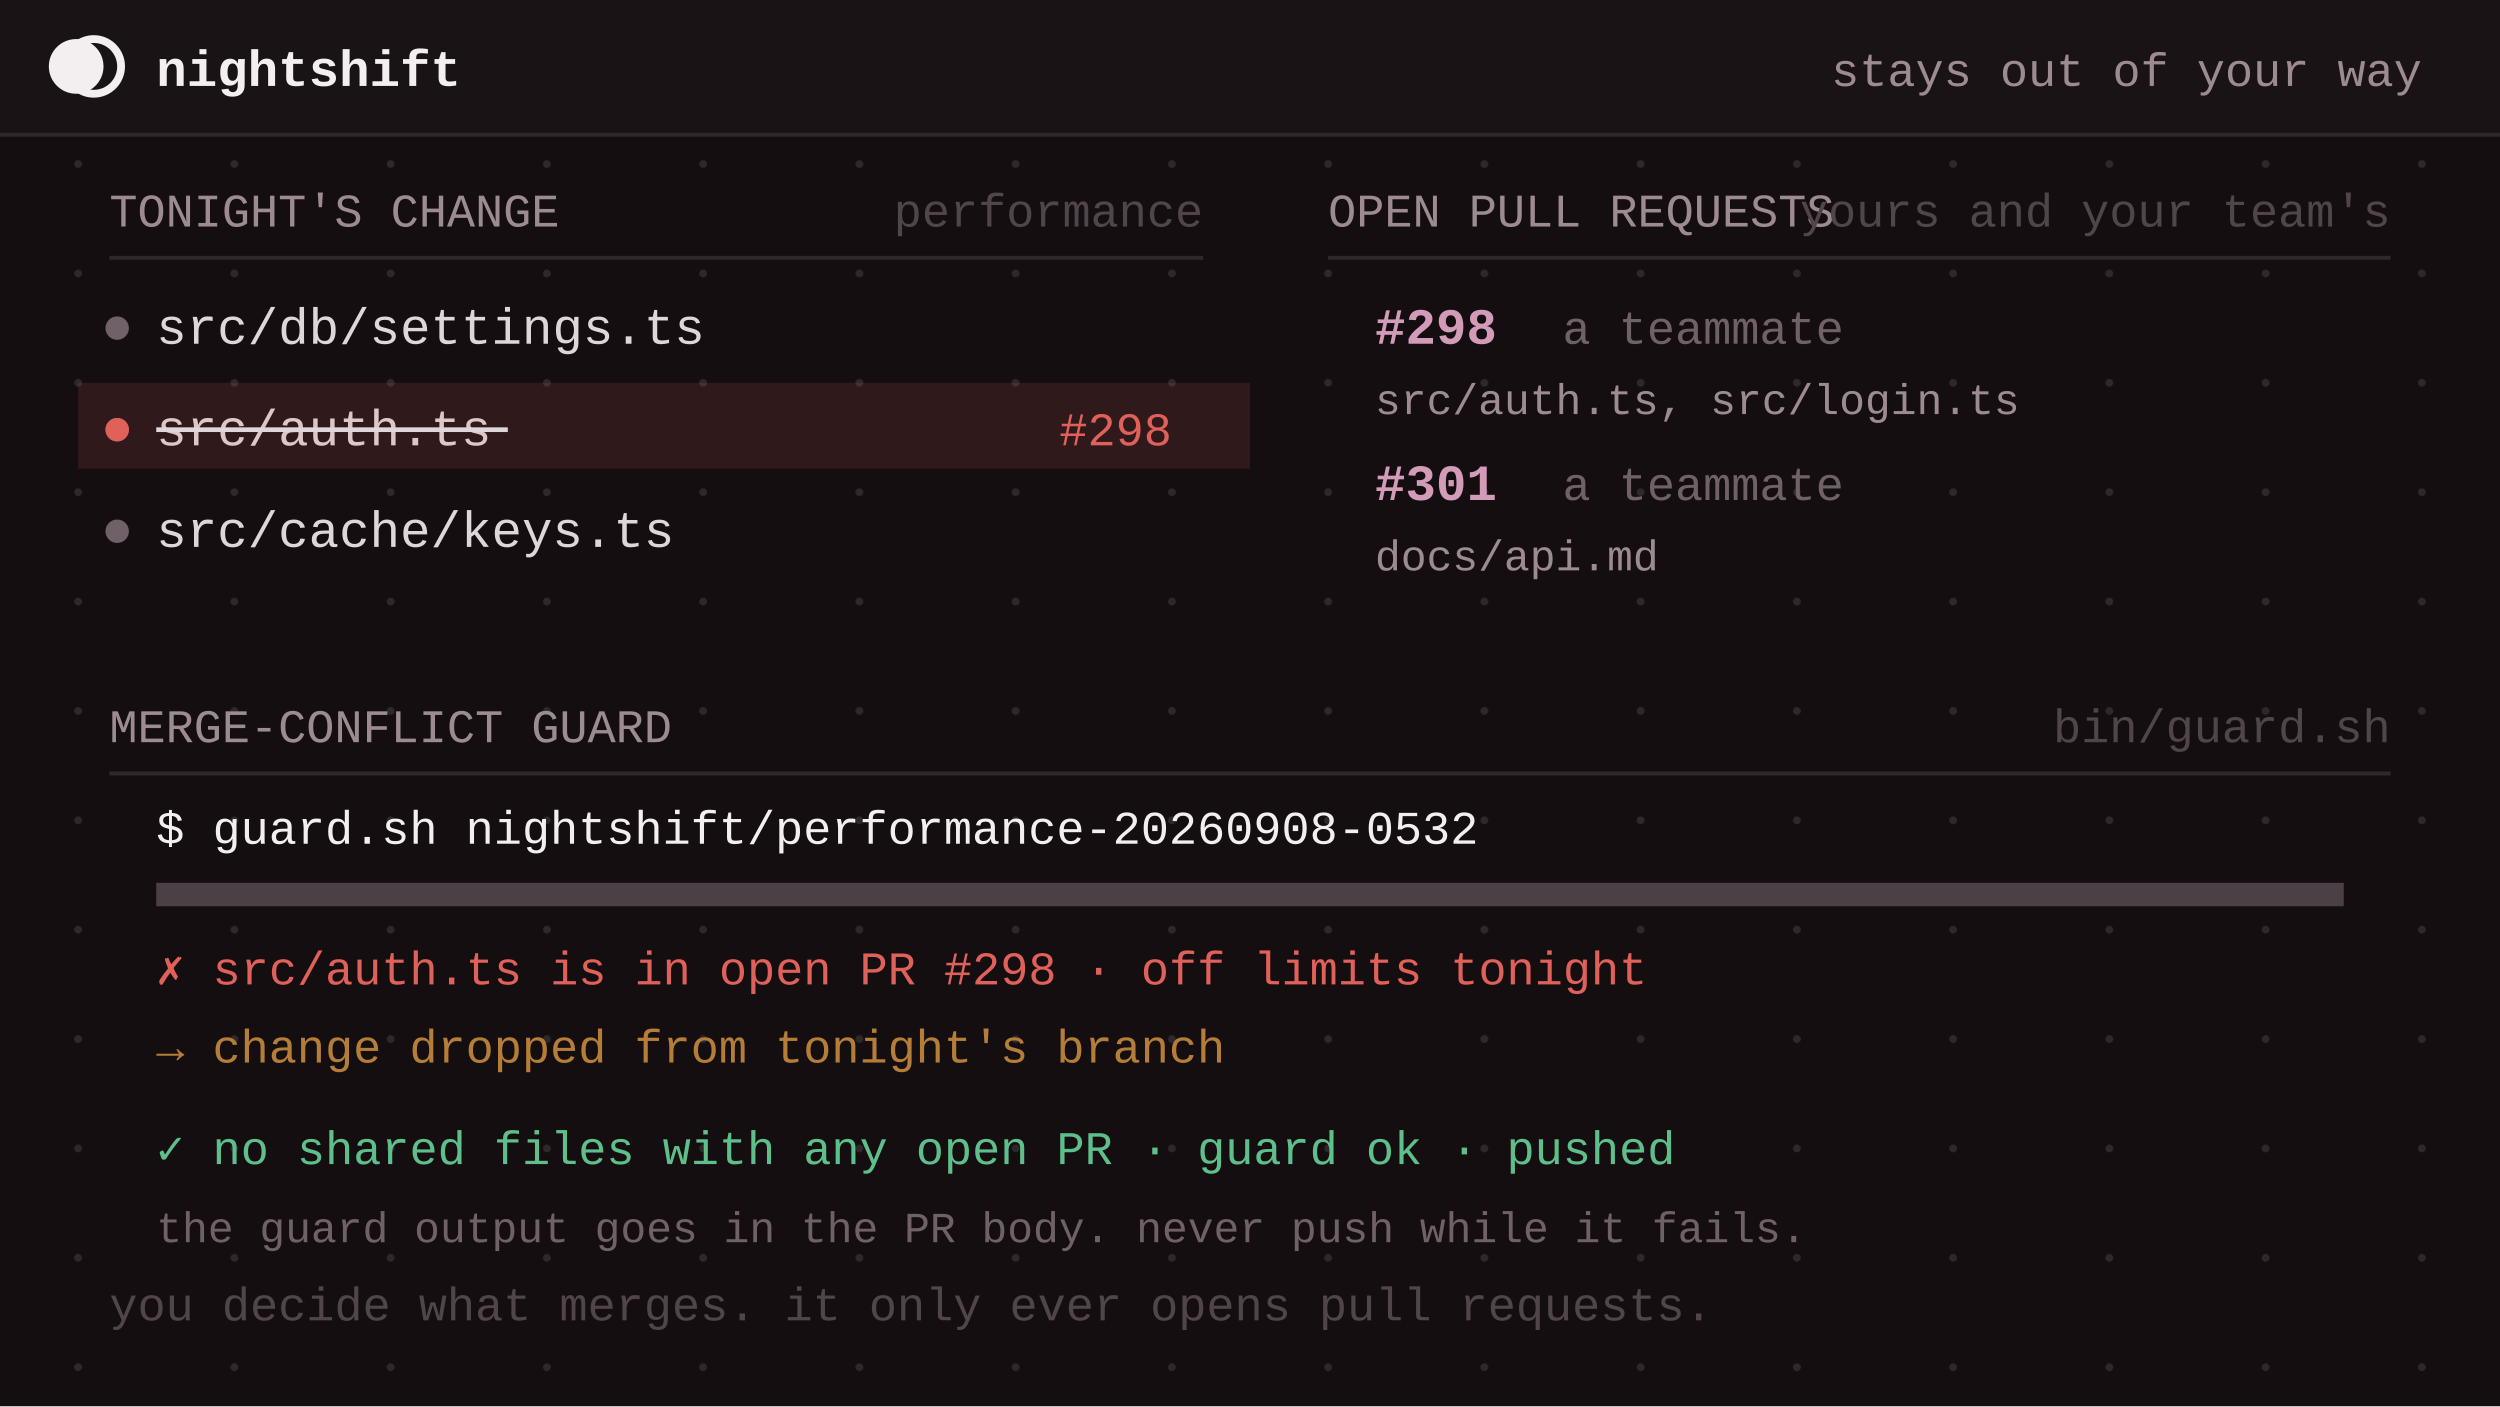
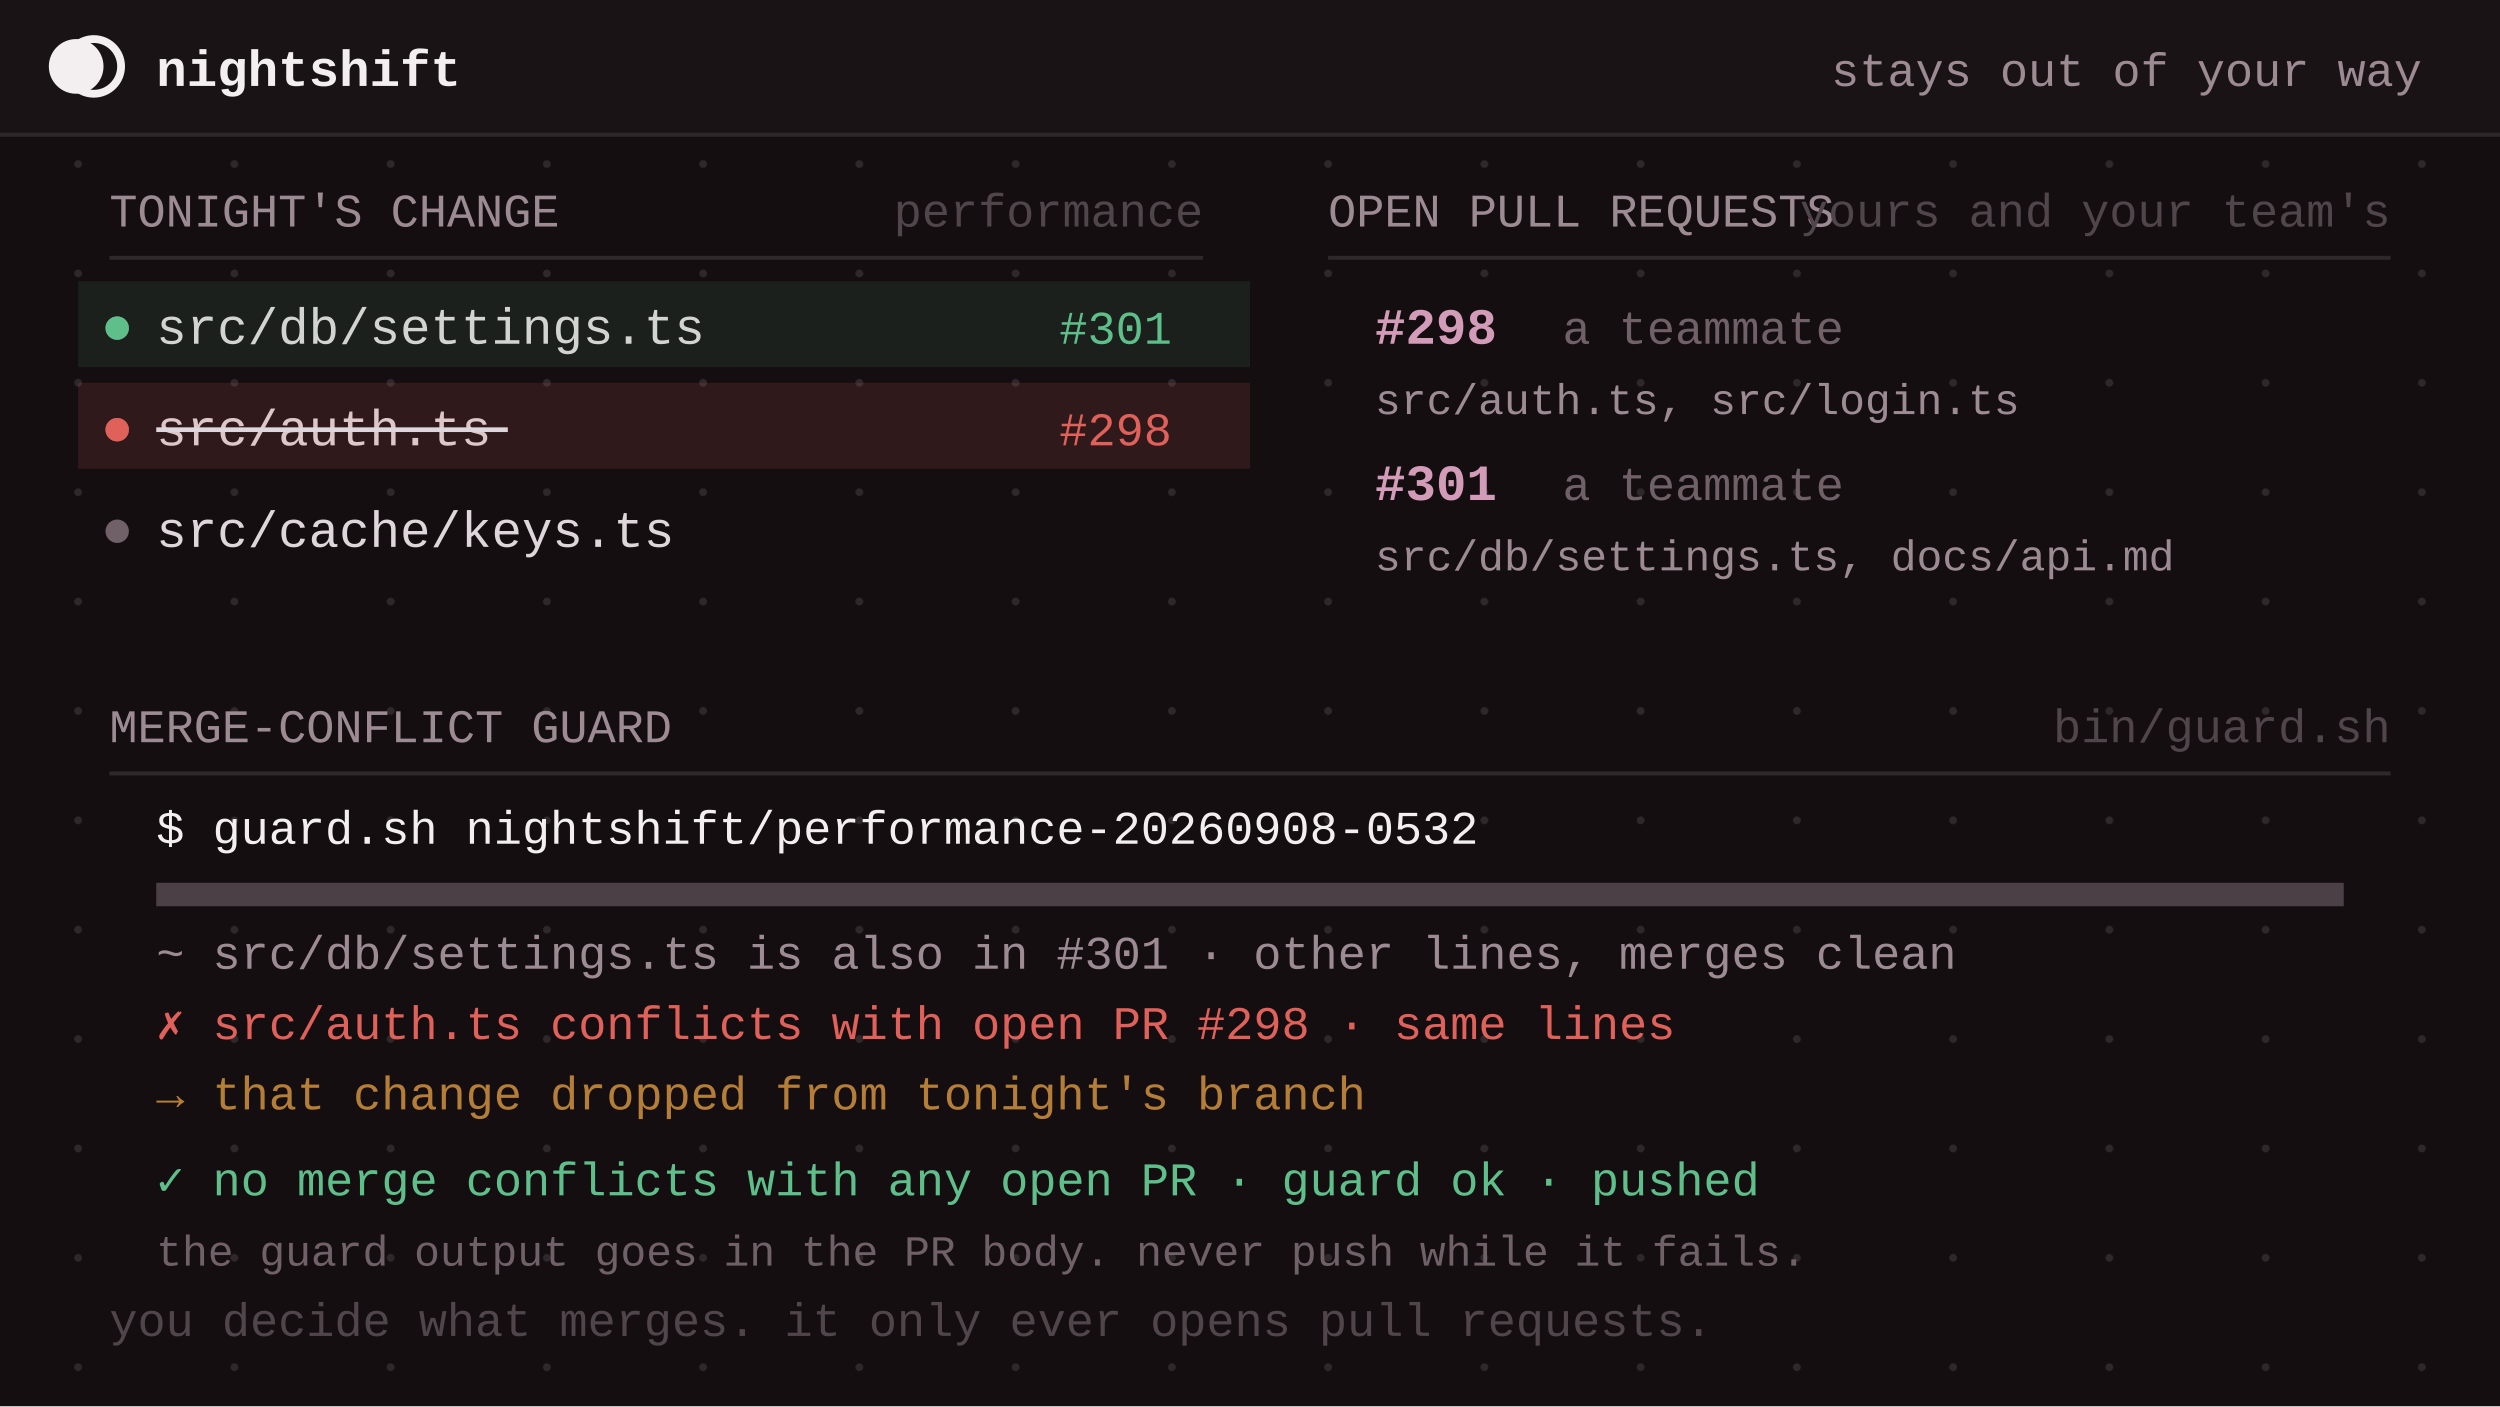
<svg xmlns="http://www.w3.org/2000/svg" viewBox="0 0 640 360" width="640" height="360" role="img" aria-label="stays out of your way">
  <style>
- .a1{animation:kf-a1 14.0s infinite both}@keyframes kf-a1{0%,4.21%{opacity:0;transform:translate(0,4px)}6.79%,100%{opacity:1;transform:translate(0,0)}}
- .a2{animation:kf-a2 14.0s infinite both}@keyframes kf-a2{0%,4.21%{opacity:0;transform:translate(0,0px)}6.79%,100%{opacity:1;transform:translate(0,0)}}
- .a3{animation:kf-a3 14.0s infinite both}@keyframes kf-a3{0%,7.07%{opacity:0;transform:translate(0,4px)}9.64%,100%{opacity:1;transform:translate(0,0)}}
- .a4{animation:kf-a4 14.0s infinite both}@keyframes kf-a4{0%,7.07%{opacity:0;transform:translate(0,0px)}9.64%,100%{opacity:1;transform:translate(0,0)}}
- .a5{animation:kf-a5 14.0s infinite both}@keyframes kf-a5{0%,9.93%{opacity:0;transform:translate(0,4px)}12.50%,100%{opacity:1;transform:translate(0,0)}}
- .a6{animation:kf-a6 14.0s infinite both}@keyframes kf-a6{0%,9.93%{opacity:0;transform:translate(0,0px)}12.50%,100%{opacity:1;transform:translate(0,0)}}
- .a7{animation:kf-a7 14.0s infinite both}@keyframes kf-a7{0%,8.50%{opacity:0;transform:translate(0,4px)}11.07%,100%{opacity:1;transform:translate(0,0)}}
- .a8{animation:kf-a8 14.0s infinite both}@keyframes kf-a8{0%,11.36%{opacity:0;transform:translate(0,4px)}13.93%,100%{opacity:1;transform:translate(0,0)}}
- .a9{animation:kf-a9 14.0s infinite both}@keyframes kf-a9{0%,21.36%{opacity:0;transform:translate(0,4px)}23.93%,100%{opacity:1;transform:translate(0,0)}}
- .g10{animation:kf-g10 14.0s linear infinite both;transform-box:fill-box;transform-origin:left center}@keyframes kf-g10{0%,22.79%{transform:scaleX(0)}35.71%,100%{transform:scaleX(1)}}
- .a11{animation:kf-a11 14.0s infinite both}@keyframes kf-a11{0%,37.07%{opacity:0;transform:translate(0,4px)}39.64%,100%{opacity:1;transform:translate(0,0)}}
- .a12{animation:kf-a12 14.0s infinite both}@keyframes kf-a12{0%,48.50%{opacity:0;transform:translate(0,4px)}51.07%,100%{opacity:1;transform:translate(0,0)}}
- .a13{animation:kf-a13 14.0s infinite both}@keyframes kf-a13{0%,59.93%{opacity:0;transform:translate(0,4px)}62.50%,100%{opacity:1;transform:translate(0,0)}}
- .a14{animation:kf-a14 14.0s infinite both}@keyframes kf-a14{0%,67.07%{opacity:0;transform:translate(0,4px)}69.64%,100%{opacity:1;transform:translate(0,0)}}
- .a15{animation:kf-a15 14.0s infinite both}@keyframes kf-a15{0%,74.21%{opacity:0;transform:translate(0,4px)}76.79%,100%{opacity:1;transform:translate(0,0)}}
+ .a1{animation:kf-a1 15.0s infinite both}@keyframes kf-a1{0%,3.93%{opacity:0;transform:translate(0,4px)}6.33%,100%{opacity:1;transform:translate(0,0)}}
+ .a2{animation:kf-a2 15.0s infinite both}@keyframes kf-a2{0%,3.93%{opacity:0;transform:translate(0,0px)}6.33%,100%{opacity:1;transform:translate(0,0)}}
+ .a3{animation:kf-a3 15.0s infinite both}@keyframes kf-a3{0%,6.60%{opacity:0;transform:translate(0,4px)}9.00%,100%{opacity:1;transform:translate(0,0)}}
+ .a4{animation:kf-a4 15.0s infinite both}@keyframes kf-a4{0%,6.60%{opacity:0;transform:translate(0,0px)}9.00%,100%{opacity:1;transform:translate(0,0)}}
+ .a5{animation:kf-a5 15.0s infinite both}@keyframes kf-a5{0%,9.27%{opacity:0;transform:translate(0,4px)}11.67%,100%{opacity:1;transform:translate(0,0)}}
+ .a6{animation:kf-a6 15.0s infinite both}@keyframes kf-a6{0%,9.27%{opacity:0;transform:translate(0,0px)}11.67%,100%{opacity:1;transform:translate(0,0)}}
+ .a7{animation:kf-a7 15.0s infinite both}@keyframes kf-a7{0%,7.93%{opacity:0;transform:translate(0,4px)}10.33%,100%{opacity:1;transform:translate(0,0)}}
+ .a8{animation:kf-a8 15.0s infinite both}@keyframes kf-a8{0%,10.60%{opacity:0;transform:translate(0,4px)}13.00%,100%{opacity:1;transform:translate(0,0)}}
+ .a9{animation:kf-a9 15.0s infinite both}@keyframes kf-a9{0%,19.93%{opacity:0;transform:translate(0,4px)}22.33%,100%{opacity:1;transform:translate(0,0)}}
+ .g10{animation:kf-g10 15.0s linear infinite both;transform-box:fill-box;transform-origin:left center}@keyframes kf-g10{0%,21.27%{transform:scaleX(0)}33.33%,100%{transform:scaleX(1)}}
+ .a11{animation:kf-a11 15.0s infinite both}@keyframes kf-a11{0%,34.60%{opacity:0;transform:translate(0,4px)}37.00%,100%{opacity:1;transform:translate(0,0)}}
+ .a12{animation:kf-a12 15.0s infinite both}@keyframes kf-a12{0%,43.93%{opacity:0;transform:translate(0,4px)}46.33%,100%{opacity:1;transform:translate(0,0)}}
+ .a13{animation:kf-a13 15.0s infinite both}@keyframes kf-a13{0%,53.27%{opacity:0;transform:translate(0,4px)}55.67%,100%{opacity:1;transform:translate(0,0)}}
+ .a14{animation:kf-a14 15.0s infinite both}@keyframes kf-a14{0%,62.60%{opacity:0;transform:translate(0,4px)}65.00%,100%{opacity:1;transform:translate(0,0)}}
+ .a15{animation:kf-a15 15.0s infinite both}@keyframes kf-a15{0%,69.27%{opacity:0;transform:translate(0,4px)}71.67%,100%{opacity:1;transform:translate(0,0)}}
+ .a16{animation:kf-a16 15.0s infinite both}@keyframes kf-a16{0%,75.93%{opacity:0;transform:translate(0,4px)}78.33%,100%{opacity:1;transform:translate(0,0)}}
</style>
  <rect width="640" height="360" fill="#140e11" />
  <defs>
    <pattern id="dots" width="40" height="28" patternUnits="userSpaceOnUse">
      <circle cx="20" cy="14" r="1" fill="#2e282b" />
    </pattern>
    <clipPath id="moonclip">
      <circle cx="0" cy="0" r="9" />
    </clipPath>
  </defs>
  <rect width="640" height="360" fill="url(#dots)" />
  <rect x="0" y="0" width="640" height="34" fill="#1a1316" />
  <line x1="0" y1="34.5" x2="640" y2="34.5" stroke="#2e282b" />
  <g transform="translate(24,17)">
    <circle r="7" fill="none" stroke="#f3eef0" stroke-width="2" />
    <circle r="7" fill="#f3eef0" clip-path="url(#moonclip)" transform="translate(-4.5,0)" />
  </g>
  <text x="40" y="22" font-family="'Share Tech Mono', ui-monospace, SFMono-Regular, Menlo, Consolas, 'Liberation Mono', monospace" font-size="13" font-weight="600" fill="#f3eef0" text-anchor="start" class="" style="white-space:pre">nightshift</text>
  <text x="620" y="22" font-family="'Share Tech Mono', ui-monospace, SFMono-Regular, Menlo, Consolas, 'Liberation Mono', monospace" font-size="12" font-weight="400" fill="#9d8b93" text-anchor="end" class="" style="white-space:pre">stays out of your way</text>
  <text x="28" y="58" font-family="'Share Tech Mono', ui-monospace, SFMono-Regular, Menlo, Consolas, 'Liberation Mono', monospace" font-size="12" font-weight="400" fill="#9d8b93" text-anchor="start" class="" style="white-space:pre">TONIGHT'S CHANGE</text>
  <text x="308" y="58" font-family="'Share Tech Mono', ui-monospace, SFMono-Regular, Menlo, Consolas, 'Liberation Mono', monospace" font-size="12" font-weight="400" fill="#4f454a" text-anchor="end" class="" style="white-space:pre">performance</text>
  <line x1="28" y1="66" x2="308" y2="66" stroke="#2e282b" />
  <text x="40" y="88" font-family="'Share Tech Mono', ui-monospace, SFMono-Regular, Menlo, Consolas, 'Liberation Mono', monospace" font-size="13" font-weight="400" fill="#ded6da" text-anchor="start" class="a1" style="white-space:pre">src/db/settings.ts</text>
  <circle cx="30" cy="84" r="3" fill="#6f6167" class="a2" />
  <text x="40" y="114" font-family="'Share Tech Mono', ui-monospace, SFMono-Regular, Menlo, Consolas, 'Liberation Mono', monospace" font-size="13" font-weight="400" fill="#ded6da" text-anchor="start" class="a3" style="white-space:pre">src/auth.ts</text>
  <circle cx="30" cy="110" r="3" fill="#6f6167" class="a4" />
  <text x="40" y="140" font-family="'Share Tech Mono', ui-monospace, SFMono-Regular, Menlo, Consolas, 'Liberation Mono', monospace" font-size="13" font-weight="400" fill="#ded6da" text-anchor="start" class="a5" style="white-space:pre">src/cache/keys.ts</text>
  <circle cx="30" cy="136" r="3" fill="#6f6167" class="a6" />
  <text x="340" y="58" font-family="'Share Tech Mono', ui-monospace, SFMono-Regular, Menlo, Consolas, 'Liberation Mono', monospace" font-size="12" font-weight="400" fill="#9d8b93" text-anchor="start" class="" style="white-space:pre">OPEN PULL REQUESTS</text>
  <text x="612" y="58" font-family="'Share Tech Mono', ui-monospace, SFMono-Regular, Menlo, Consolas, 'Liberation Mono', monospace" font-size="12" font-weight="400" fill="#4f454a" text-anchor="end" class="" style="white-space:pre">yours and your team's</text>
  <line x1="340" y1="66" x2="612" y2="66" stroke="#2e282b" />
  <text x="352" y="88" font-family="'Share Tech Mono', ui-monospace, SFMono-Regular, Menlo, Consolas, 'Liberation Mono', monospace" font-size="13" font-weight="600" fill="#d29cb8" text-anchor="start" class="a7" style="white-space:pre">#298</text>
  <text x="400" y="88" font-family="'Share Tech Mono', ui-monospace, SFMono-Regular, Menlo, Consolas, 'Liberation Mono', monospace" font-size="12" font-weight="400" fill="#6f6167" text-anchor="start" class="a7" style="white-space:pre">a teammate</text>
  <text x="352" y="106" font-family="'Share Tech Mono', ui-monospace, SFMono-Regular, Menlo, Consolas, 'Liberation Mono', monospace" font-size="11" font-weight="400" fill="#9d8b93" text-anchor="start" class="a7" style="white-space:pre">src/auth.ts, src/login.ts</text>
  <text x="352" y="128" font-family="'Share Tech Mono', ui-monospace, SFMono-Regular, Menlo, Consolas, 'Liberation Mono', monospace" font-size="13" font-weight="600" fill="#d29cb8" text-anchor="start" class="a8" style="white-space:pre">#301</text>
  <text x="400" y="128" font-family="'Share Tech Mono', ui-monospace, SFMono-Regular, Menlo, Consolas, 'Liberation Mono', monospace" font-size="12" font-weight="400" fill="#6f6167" text-anchor="start" class="a8" style="white-space:pre">a teammate</text>
-   <text x="352" y="146" font-family="'Share Tech Mono', ui-monospace, SFMono-Regular, Menlo, Consolas, 'Liberation Mono', monospace" font-size="11" font-weight="400" fill="#9d8b93" text-anchor="start" class="a8" style="white-space:pre">docs/api.md</text>
+   <text x="352" y="146" font-family="'Share Tech Mono', ui-monospace, SFMono-Regular, Menlo, Consolas, 'Liberation Mono', monospace" font-size="11" font-weight="400" fill="#9d8b93" text-anchor="start" class="a8" style="white-space:pre">src/db/settings.ts, docs/api.md</text>
  <text x="28" y="190" font-family="'Share Tech Mono', ui-monospace, SFMono-Regular, Menlo, Consolas, 'Liberation Mono', monospace" font-size="12" font-weight="400" fill="#9d8b93" text-anchor="start" class="" style="white-space:pre">MERGE-CONFLICT GUARD</text>
  <text x="612" y="190" font-family="'Share Tech Mono', ui-monospace, SFMono-Regular, Menlo, Consolas, 'Liberation Mono', monospace" font-size="12" font-weight="400" fill="#4f454a" text-anchor="end" class="" style="white-space:pre">bin/guard.sh</text>
  <line x1="28" y1="198" x2="612" y2="198" stroke="#2e282b" />
  <text x="40" y="216" font-family="'Share Tech Mono', ui-monospace, SFMono-Regular, Menlo, Consolas, 'Liberation Mono', monospace" font-size="12" font-weight="400" fill="#f3eef0" text-anchor="start" class="a9" style="white-space:pre">$ guard.sh nightshift/performance-20260908-0532</text>
  <rect x="40" y="226" width="560" height="6" fill="#4a4046" class="g10" />
-   <rect x="20" y="98" width="300" height="22" fill="#e0605a" fill-opacity="0.14" class="a11" />
-   <circle cx="30" cy="110" r="3" fill="#e0605a" class="a11" />
-   <text x="300" y="114" font-family="'Share Tech Mono', ui-monospace, SFMono-Regular, Menlo, Consolas, 'Liberation Mono', monospace" font-size="12" font-weight="400" fill="#e0605a" text-anchor="end" class="a11" style="white-space:pre">#298</text>
-   <text x="40" y="252" font-family="'Share Tech Mono', ui-monospace, SFMono-Regular, Menlo, Consolas, 'Liberation Mono', monospace" font-size="12" font-weight="400" fill="#e0605a" text-anchor="start" class="a11" style="white-space:pre">✗ src/auth.ts is in open PR #298 · off limits tonight</text>
-   <text x="40" y="272" font-family="'Share Tech Mono', ui-monospace, SFMono-Regular, Menlo, Consolas, 'Liberation Mono', monospace" font-size="12" font-weight="400" fill="#b57e38" text-anchor="start" class="a12" style="white-space:pre">→ change dropped from tonight's branch</text>
-   <line x1="40" y1="110" x2="130" y2="110" stroke="#ded6da" stroke-width="1.2" class="a12" />
-   <text x="40" y="298" font-family="'Share Tech Mono', ui-monospace, SFMono-Regular, Menlo, Consolas, 'Liberation Mono', monospace" font-size="12" font-weight="400" fill="#5fbf8a" text-anchor="start" class="a13" style="white-space:pre">✓ no shared files with any open PR · guard ok · pushed</text>
-   <text x="40" y="318" font-family="'Share Tech Mono', ui-monospace, SFMono-Regular, Menlo, Consolas, 'Liberation Mono', monospace" font-size="11" font-weight="400" fill="#6f6167" text-anchor="start" class="a14" style="white-space:pre">the guard output goes in the PR body. never push while it fails.</text>
-   <text x="28" y="338" font-family="'Share Tech Mono', ui-monospace, SFMono-Regular, Menlo, Consolas, 'Liberation Mono', monospace" font-size="12" font-weight="400" fill="#4f454a" text-anchor="start" class="a15" style="white-space:pre">you decide what merges. it only ever opens pull requests.</text>
+   <rect x="20" y="72" width="300" height="22" fill="#5fbf8a" fill-opacity="0.10" class="a11" />
+   <circle cx="30" cy="84" r="3" fill="#5fbf8a" class="a11" />
+   <text x="300" y="88" font-family="'Share Tech Mono', ui-monospace, SFMono-Regular, Menlo, Consolas, 'Liberation Mono', monospace" font-size="12" font-weight="400" fill="#5fbf8a" text-anchor="end" class="a11" style="white-space:pre">#301</text>
+   <text x="40" y="248" font-family="'Share Tech Mono', ui-monospace, SFMono-Regular, Menlo, Consolas, 'Liberation Mono', monospace" font-size="12" font-weight="400" fill="#9d8b93" text-anchor="start" class="a11" style="white-space:pre">~ src/db/settings.ts is also in #301 · other lines, merges clean</text>
+   <rect x="20" y="98" width="300" height="22" fill="#e0605a" fill-opacity="0.14" class="a12" />
+   <circle cx="30" cy="110" r="3" fill="#e0605a" class="a12" />
+   <text x="300" y="114" font-family="'Share Tech Mono', ui-monospace, SFMono-Regular, Menlo, Consolas, 'Liberation Mono', monospace" font-size="12" font-weight="400" fill="#e0605a" text-anchor="end" class="a12" style="white-space:pre">#298</text>
+   <text x="40" y="266" font-family="'Share Tech Mono', ui-monospace, SFMono-Regular, Menlo, Consolas, 'Liberation Mono', monospace" font-size="12" font-weight="400" fill="#e0605a" text-anchor="start" class="a12" style="white-space:pre">✗ src/auth.ts conflicts with open PR #298 · same lines</text>
+   <text x="40" y="284" font-family="'Share Tech Mono', ui-monospace, SFMono-Regular, Menlo, Consolas, 'Liberation Mono', monospace" font-size="12" font-weight="400" fill="#b57e38" text-anchor="start" class="a13" style="white-space:pre">→ that change dropped from tonight's branch</text>
+   <line x1="40" y1="110" x2="130" y2="110" stroke="#ded6da" stroke-width="1.2" class="a13" />
+   <text x="40" y="306" font-family="'Share Tech Mono', ui-monospace, SFMono-Regular, Menlo, Consolas, 'Liberation Mono', monospace" font-size="12" font-weight="400" fill="#5fbf8a" text-anchor="start" class="a14" style="white-space:pre">✓ no merge conflicts with any open PR · guard ok · pushed</text>
+   <text x="40" y="324" font-family="'Share Tech Mono', ui-monospace, SFMono-Regular, Menlo, Consolas, 'Liberation Mono', monospace" font-size="11" font-weight="400" fill="#6f6167" text-anchor="start" class="a15" style="white-space:pre">the guard output goes in the PR body. never push while it fails.</text>
+   <text x="28" y="342" font-family="'Share Tech Mono', ui-monospace, SFMono-Regular, Menlo, Consolas, 'Liberation Mono', monospace" font-size="12" font-weight="400" fill="#4f454a" text-anchor="start" class="a16" style="white-space:pre">you decide what merges. it only ever opens pull requests.</text>
</svg>
